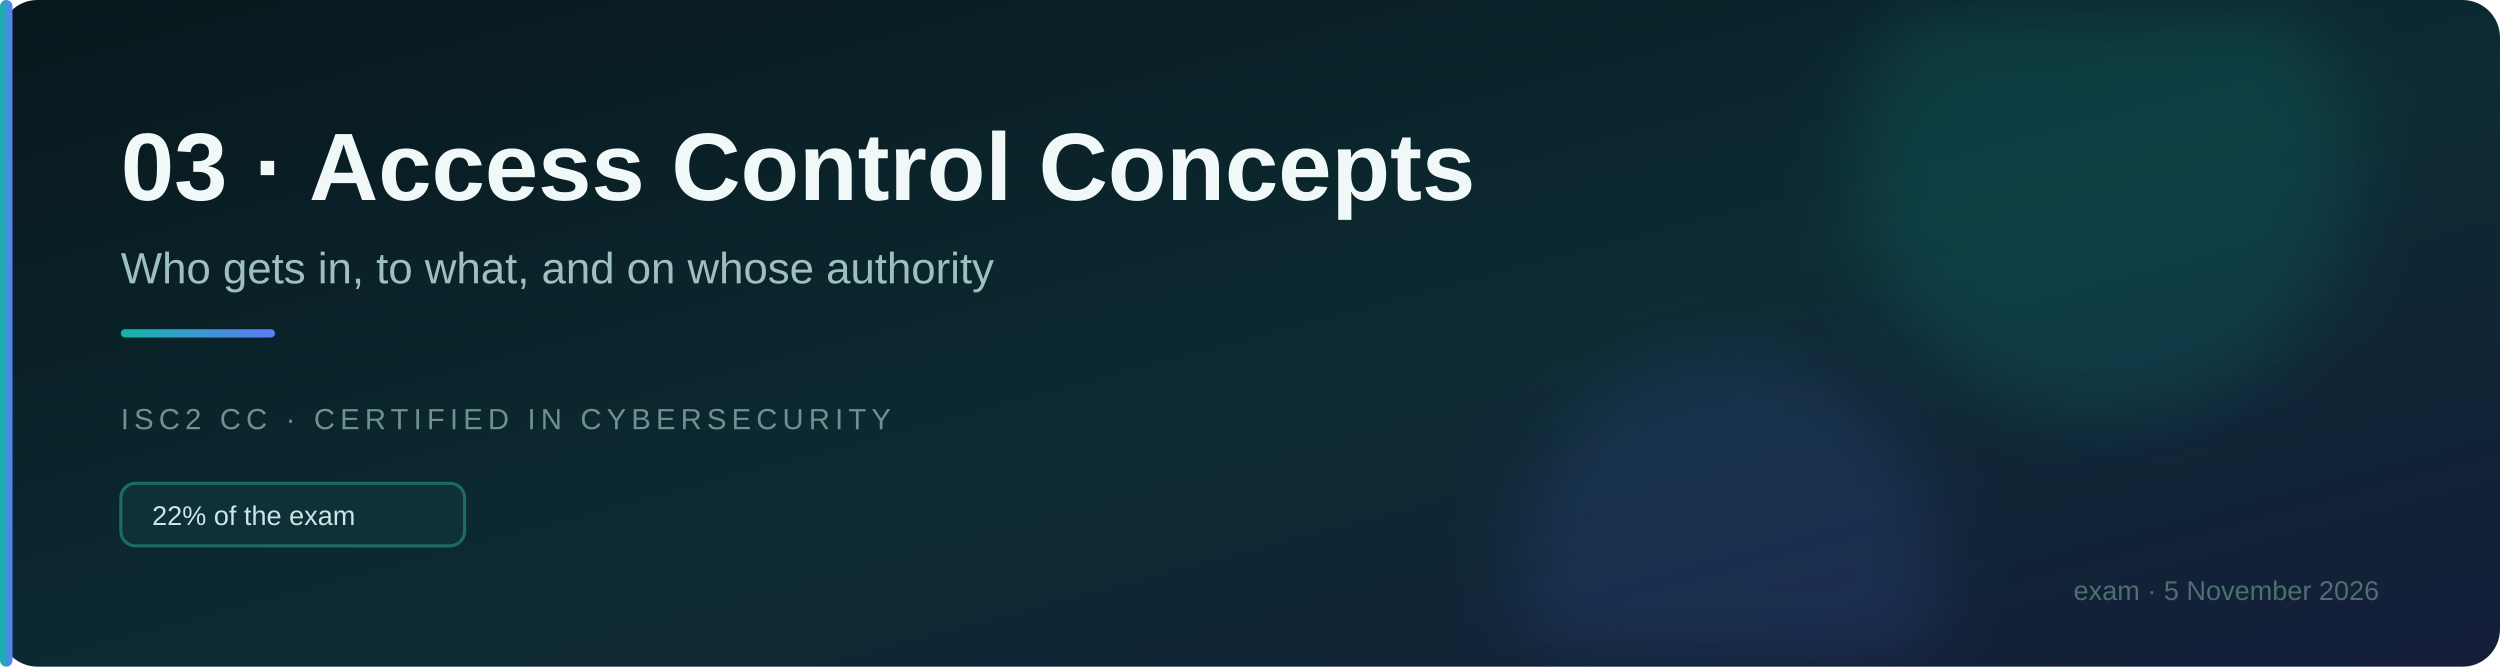
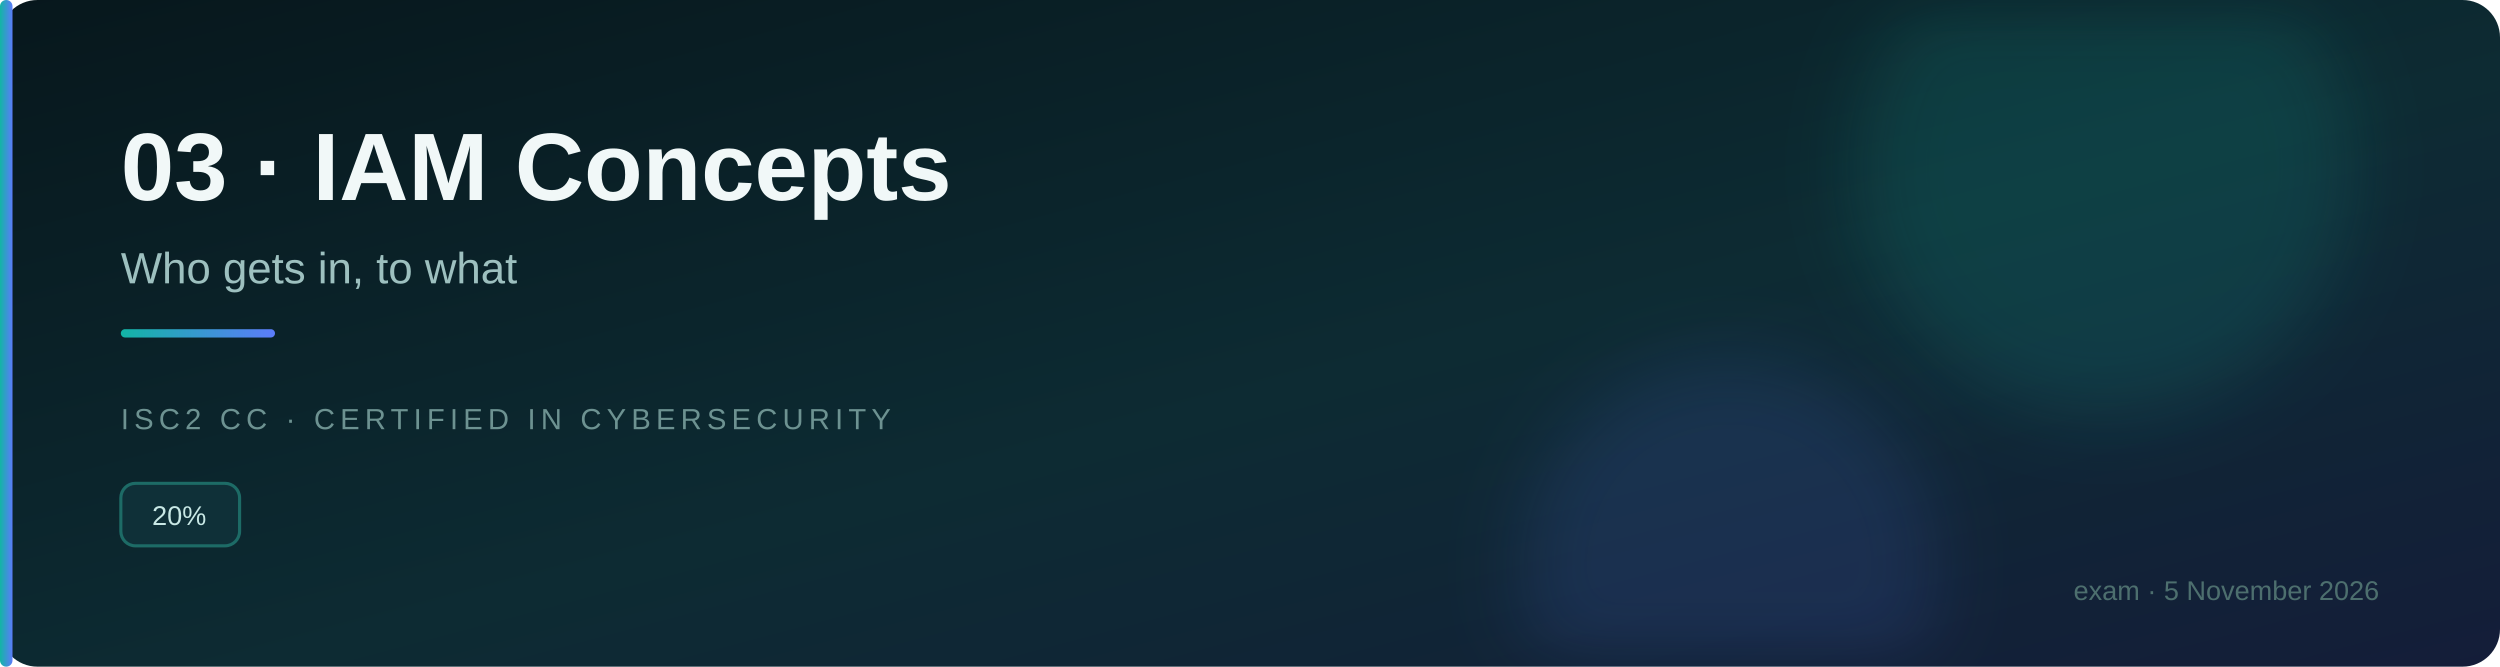
- <svg xmlns="http://www.w3.org/2000/svg" viewBox="0 0 1200 320" width="1200" height="320" role="img" aria-label="03 · Access Control Concepts — Who gets in, to what, and on whose authority">
+ <svg xmlns="http://www.w3.org/2000/svg" viewBox="0 0 1200 320" width="1200" height="320" role="img" aria-label="03 · IAM Concepts — Who gets in, to what">
  <defs>
    <linearGradient id="bg" x1="0" y1="0" x2="1" y2="1">
      <stop offset="0%" stop-color="#07171c" />
      <stop offset="55%" stop-color="#0d2b33" />
      <stop offset="100%" stop-color="#141d39" />
    </linearGradient>
    <linearGradient id="accent" x1="0" y1="0" x2="1" y2="0">
      <stop offset="0%" stop-color="#12B5A5" />
      <stop offset="100%" stop-color="#5C7CFA" />
    </linearGradient>
    <filter id="soft" x="-30%" y="-30%" width="160%" height="160%">
      <feGaussianBlur stdDeviation="18" />
    </filter>
  </defs>
  <rect width="1200" height="320" rx="18" fill="url(#bg)" />
  <circle cx="1010" cy="80" r="120" fill="#12B5A5" opacity="0.15" filter="url(#soft)" />
  <circle cx="830" cy="272" r="100" fill="#5C7CFA" opacity="0.13" filter="url(#soft)" />
  <rect x="0" y="0" width="6" height="320" rx="3" fill="url(#accent)" />
-   <text x="58" y="96" font-family="Segoe UI, Helvetica Neue, Arial, sans-serif" font-size="46" font-weight="700" fill="#f1f8f8">03 · Access Control Concepts</text>
-   <text x="58" y="136" font-family="Segoe UI, Helvetica Neue, Arial, sans-serif" font-size="21" fill="#9dc0bf">Who gets in, to what, and on whose authority</text>
+   <text x="58" y="96" font-family="Segoe UI, Helvetica Neue, Arial, sans-serif" font-size="46" font-weight="700" fill="#f1f8f8">03 · IAM Concepts</text>
+   <text x="58" y="136" font-family="Segoe UI, Helvetica Neue, Arial, sans-serif" font-size="21" fill="#9dc0bf">Who gets in, to what</text>
  <rect x="58" y="158" width="74" height="4" rx="2" fill="url(#accent)" />
  <text x="58" y="206" font-family="Segoe UI, Helvetica Neue, Arial, sans-serif" font-size="14" letter-spacing="2.5" fill="#6d9291">ISC2 CC · CERTIFIED IN CYBERSECURITY</text>
  <g transform="translate(58,232)">
-     <rect x="0" y="0" width="165" height="30" rx="7" fill="#0f3038" stroke="#1d6b66" stroke-width="1.5" />
-     <text x="15" y="20" font-family="Segoe UI, Helvetica Neue, Arial, sans-serif" font-size="13" fill="#c8e8e5">22% of the exam</text>
+     <rect x="0" y="0" width="57" height="30" rx="7" fill="#0f3038" stroke="#1d6b66" stroke-width="1.5" />
+     <text x="15" y="20" font-family="Segoe UI, Helvetica Neue, Arial, sans-serif" font-size="13" fill="#c8e8e5">20%</text>
  </g>
  <text x="1142" y="288" text-anchor="end" font-family="Segoe UI, Helvetica Neue, Arial, sans-serif" font-size="13" fill="#4d6f6e">exam · 5 November 2026</text>
</svg>
